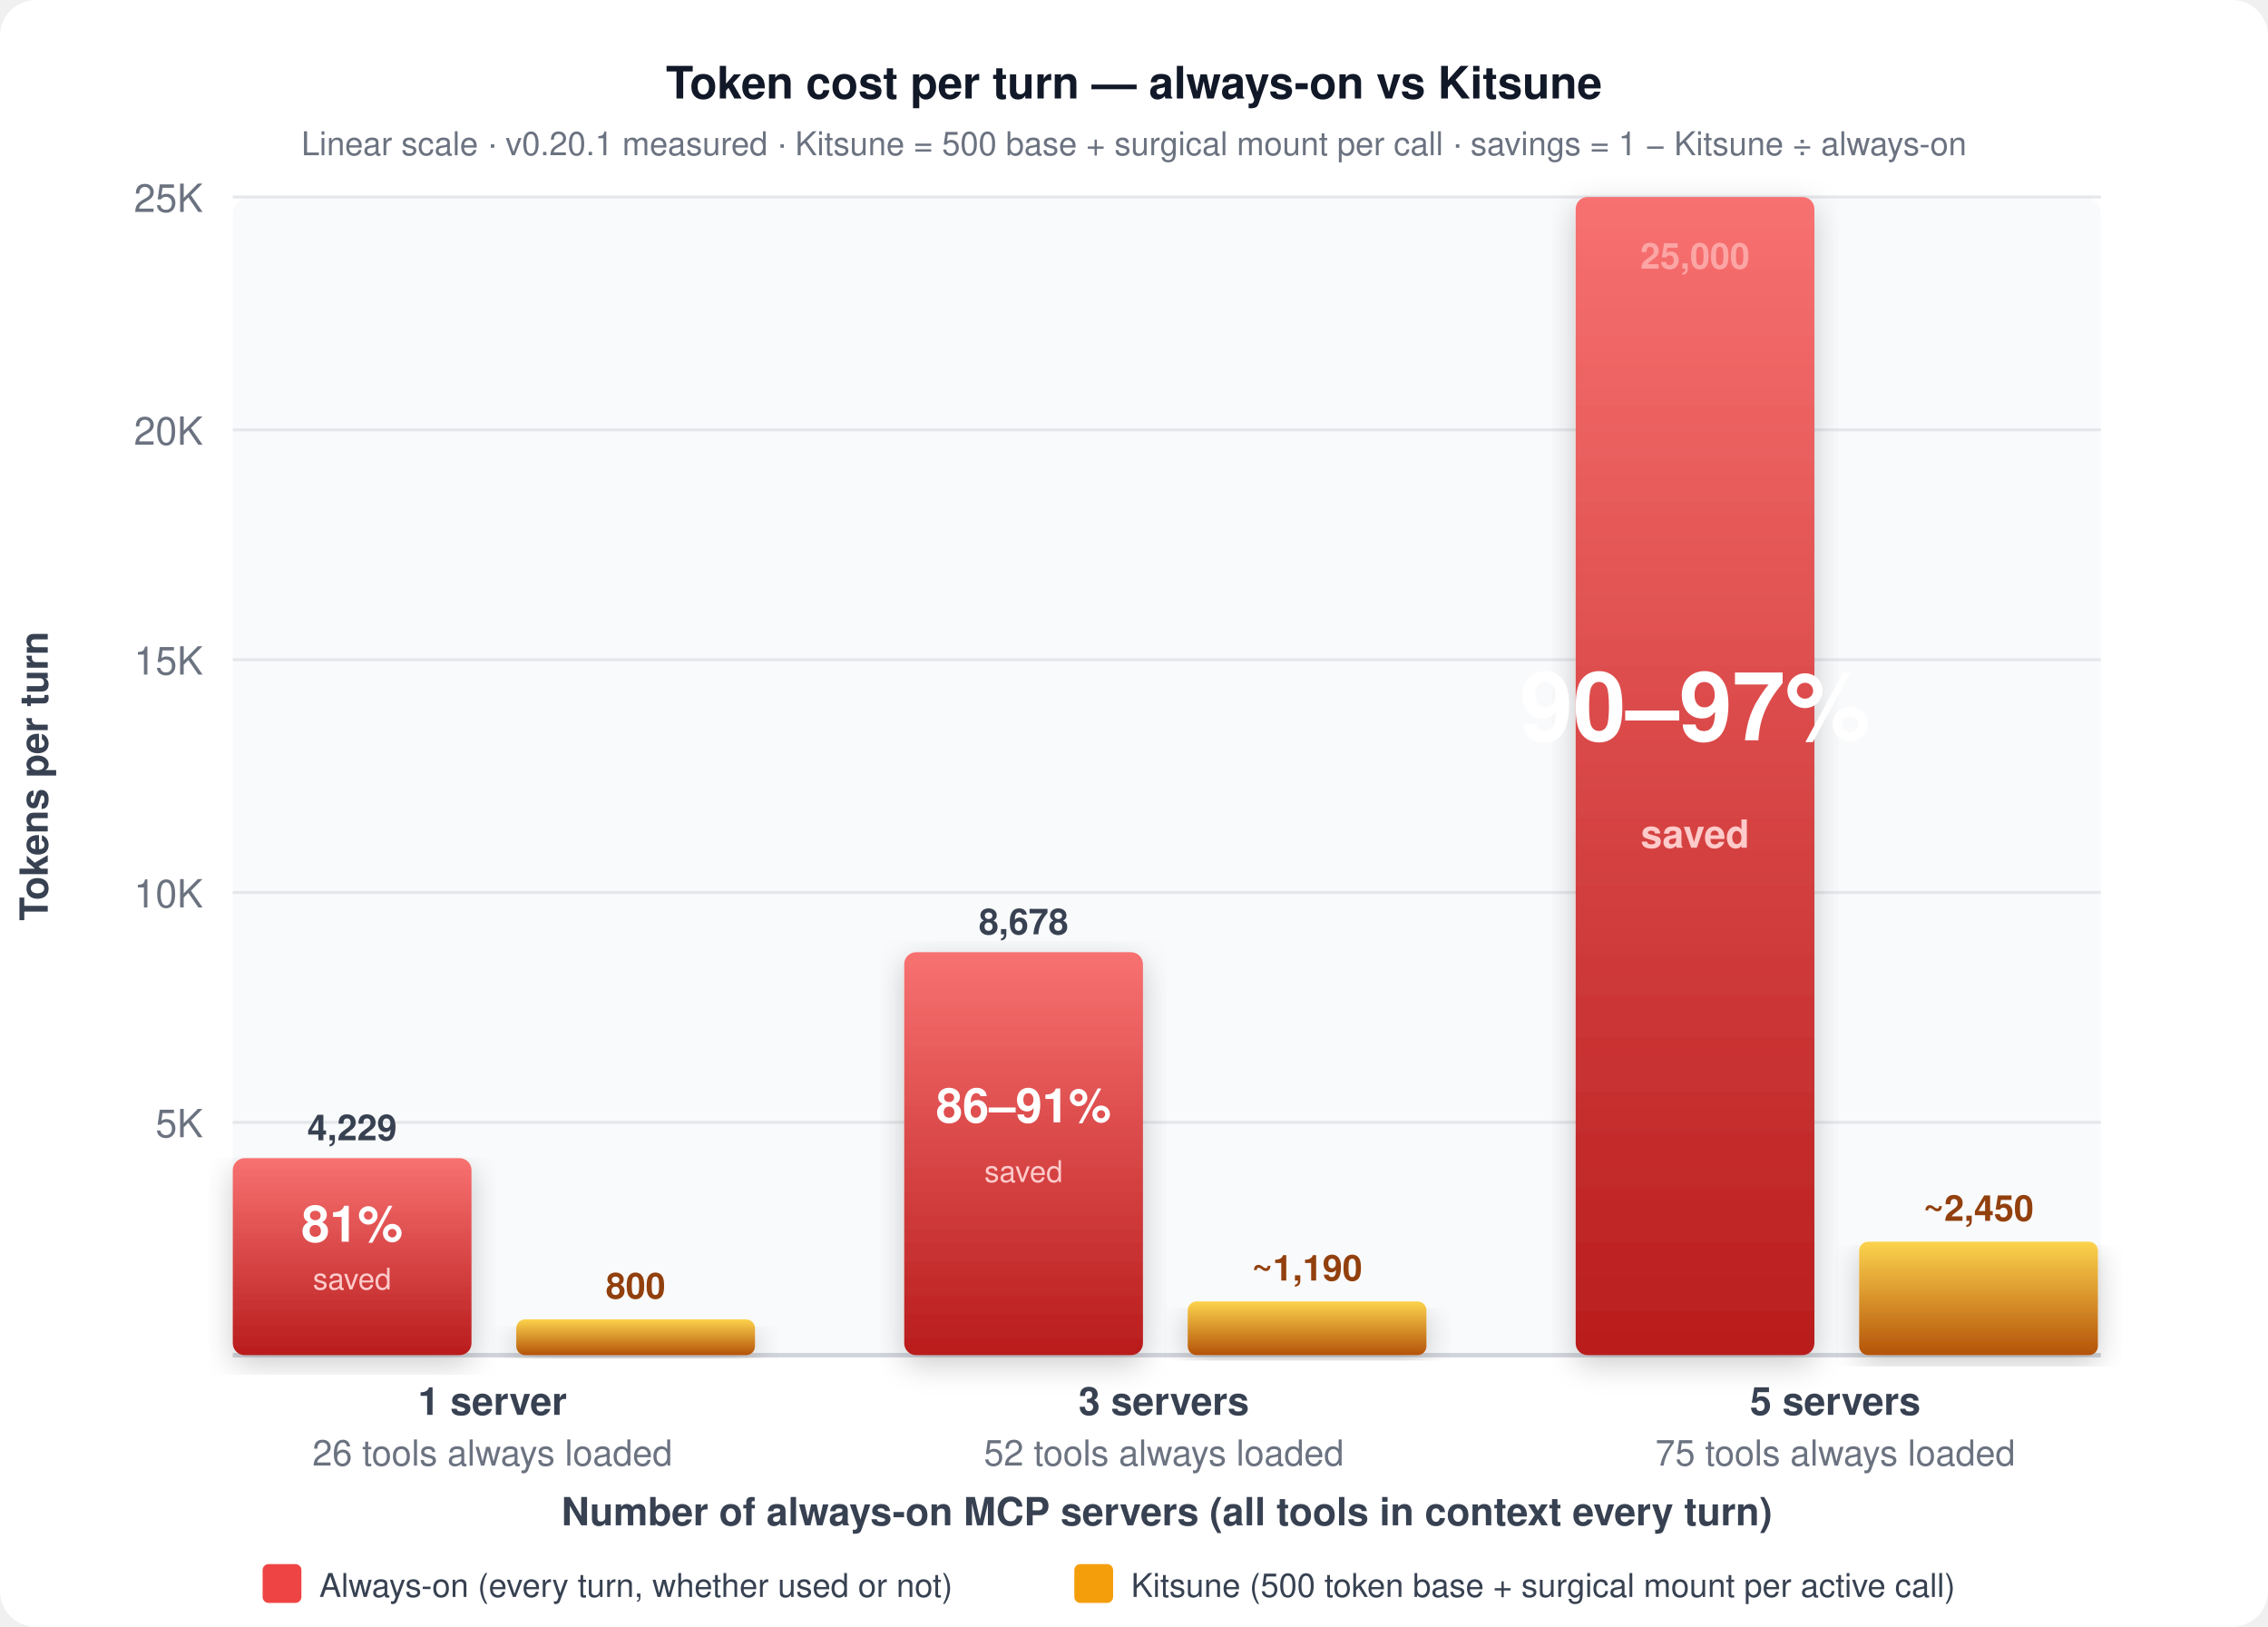
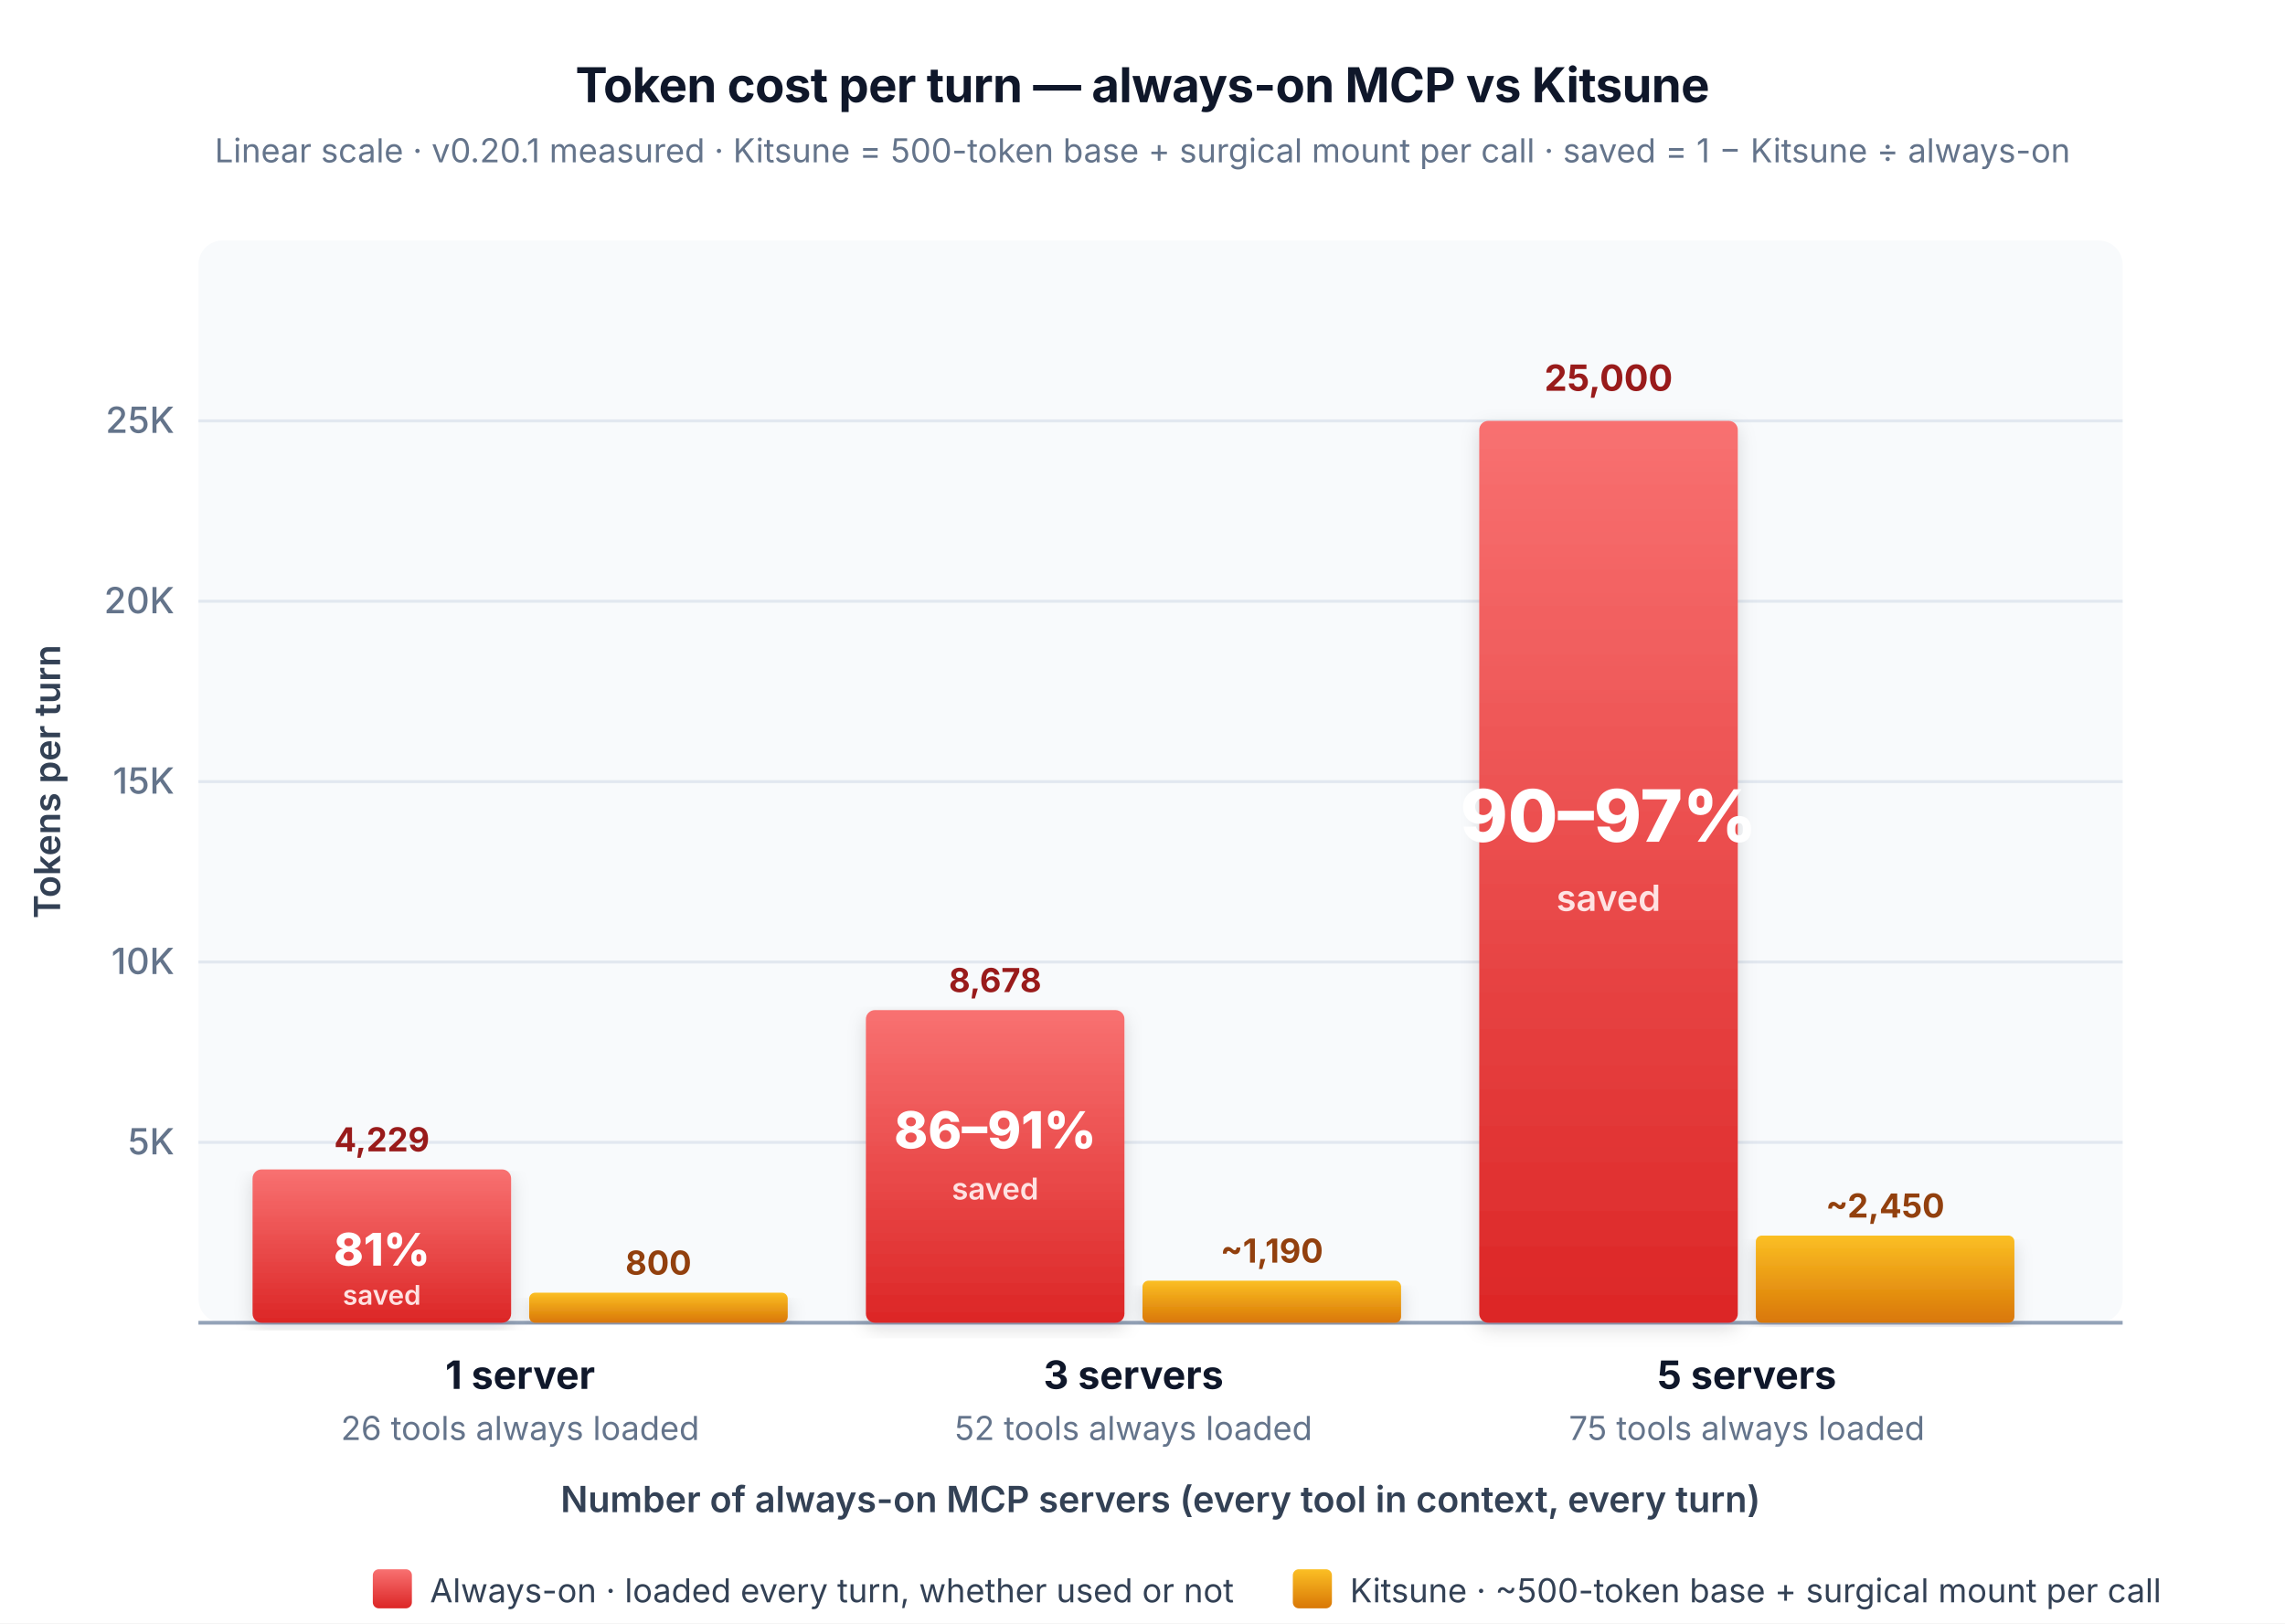
- <svg xmlns="http://www.w3.org/2000/svg" width="760" height="545" font-family="system-ui,-apple-system,BlinkMacSystemFont,'Segoe UI',Helvetica,Arial,sans-serif">
+ <svg xmlns="http://www.w3.org/2000/svg" width="760" height="540" viewBox="0 0 760 540" font-family="-apple-system,BlinkMacSystemFont,'Segoe UI Variable','Segoe UI',system-ui,Inter,Roboto,Helvetica,Arial,sans-serif" role="img" aria-labelledby="costTitle costDesc">
  <defs>
    <linearGradient id="gRed" x1="0" y1="0" x2="0" y2="1">
      <stop offset="0%" stop-color="#f87171" />
-       <stop offset="100%" stop-color="#b91c1c" />
+       <stop offset="100%" stop-color="#dc2626" />
    </linearGradient>
    <linearGradient id="gAmber" x1="0" y1="0" x2="0" y2="1">
-       <stop offset="0%" stop-color="#fcd34d" />
-       <stop offset="100%" stop-color="#b45309" />
+       <stop offset="0%" stop-color="#fbbf24" />
+       <stop offset="100%" stop-color="#d97706" />
    </linearGradient>
-     <filter id="drop" x="-10%" y="-5%" width="120%" height="115%">
-       <feDropShadow dx="0" dy="3" stdDeviation="5" flood-color="#000000" flood-opacity="0.20" />
+     <filter id="barShadow" x="-15%" y="-3%" width="130%" height="108%">
+       <feDropShadow dx="0" dy="2" stdDeviation="3" flood-color="#0f172a" flood-opacity="0.14" />
    </filter>
    <style>
-       .bg       { fill: #ffffff }
-       .chartbg  { fill: #f9fafb }
-       .grid     { stroke: #e5e7eb }
-       .base     { stroke: #d1d5db }
-       .axlabel  { fill: #6b7280 }
-       .axtitle  { fill: #374151 }
-       .title    { fill: #111827 }
-       .sub      { fill: #6b7280 }
-       .glabel   { fill: #374151 }
-       .gsub     { fill: #6b7280 }
-       .kval     { fill: #92400e }
-       .aoval    { fill: #374151 }
-       .lgtext   { fill: #374151 }
+       .bg        { fill: #ffffff }
+       .chartbg   { fill: #f8fafc }
+       .gridline  { stroke: #e2e8f0; stroke-width: 1 }
+       .baseline  { stroke: #94a3b8; stroke-width: 1.25 }
+       .axlabel   { fill: #64748b; font-weight: 500 }
+       .axtitle   { fill: #334155; font-weight: 600 }
+       .title     { fill: #0f172a; letter-spacing: -0.01em }
+       .sub       { fill: #64748b }
+       .grouplbl  { fill: #0f172a; font-weight: 700 }
+       .groupsub  { fill: #64748b }
+       .vallabel-r{ fill: #991b1b; font-weight: 700 }
+       .vallabel-a{ fill: #92400e; font-weight: 700 }
+       .savings-l { fill: #ffffff; font-weight: 800 }
+       .savings-s { fill: #fee2e2; font-weight: 600 }
+       .legendlbl { fill: #334155 }
    </style>
  </defs>
-   <rect width="760" height="545" class="bg" rx="12" />
-   <text x="380" y="33" text-anchor="middle" class="title" font-size="15" font-weight="700">
-     Token cost per turn — always-on vs Kitsune
+   <rect width="760" height="540" class="bg" />
+   <text x="380" y="34" text-anchor="middle" class="title" font-size="16" font-weight="700">
+     Token cost per turn — always-on MCP vs Kitsune
  </text>
-   <text x="380" y="52" text-anchor="middle" class="sub" font-size="11">
-     Linear scale · v0.20.1 measured · Kitsune = 500 base + surgical mount per call · savings = 1 − Kitsune ÷ always-on
+   <text x="380" y="54" text-anchor="middle" class="sub" font-size="11">
+     Linear scale  ·  v0.20.1 measured  ·  Kitsune = 500-token base + surgical mount per call  ·  saved = 1 − Kitsune ÷ always-on
  </text>
-   <rect x="78" y="66" width="626" height="388" class="chartbg" rx="6" />
-   <g class="grid" stroke-width="1">
-     <line x1="78" y1="376" x2="704" y2="376" />
-     <line x1="78" y1="299" x2="704" y2="299" />
-     <line x1="78" y1="221" x2="704" y2="221" />
-     <line x1="78" y1="144" x2="704" y2="144" />
-     <line x1="78" y1="66" x2="704" y2="66" />
+   <rect x="66" y="80" width="640" height="360" rx="8" class="chartbg" />
+   <g class="gridline">
+     <line x1="66" y1="380" x2="706" y2="380" />
+     <line x1="66" y1="320" x2="706" y2="320" />
+     <line x1="66" y1="260" x2="706" y2="260" />
+     <line x1="66" y1="200" x2="706" y2="200" />
+     <line x1="66" y1="140" x2="706" y2="140" />
  </g>
-   <g class="axlabel" font-size="13" text-anchor="end" font-weight="500">
-     <text x="68" y="381">5K</text>
-     <text x="68" y="304">10K</text>
-     <text x="68" y="226">15K</text>
-     <text x="68" y="149">20K</text>
-     <text x="68" y="71">25K</text>
+   <g class="axlabel" font-size="12" text-anchor="end">
+     <text x="58" y="384">5K</text>
+     <text x="58" y="324">10K</text>
+     <text x="58" y="264">15K</text>
+     <text x="58" y="204">20K</text>
+     <text x="58" y="144">25K</text>
  </g>
-   <text transform="rotate(-90,16,260)" x="16" y="260" text-anchor="middle" class="axtitle" font-size="13" font-weight="600">Tokens per turn</text>
-   <line x1="78" y1="454" x2="704" y2="454" class="base" stroke-width="1.5" />
-   <text x="118" y="382" text-anchor="middle" class="aoval" font-size="12" font-weight="600">4,229</text>
-   <rect x="78" y="388" width="80" height="66" fill="url(#gRed)" rx="4" filter="url(#drop)" />
-   <text x="118" y="416" text-anchor="middle" font-size="17" font-weight="800" fill="white">81%</text>
-   <text x="118" y="432" text-anchor="middle" font-size="10" fill="#fecaca">saved</text>
-   <text x="213" y="435" text-anchor="middle" class="kval" font-size="12" font-weight="600">800</text>
-   <rect x="173" y="442" width="80" height="12" fill="url(#gAmber)" rx="3" filter="url(#drop)" />
-   <text x="165" y="474" text-anchor="middle" class="glabel" font-size="13" font-weight="700">1 server</text>
-   <text x="165" y="491" text-anchor="middle" class="gsub" font-size="12">26 tools always loaded</text>
-   <text x="343" y="313" text-anchor="middle" class="aoval" font-size="12" font-weight="600">8,678</text>
-   <rect x="303" y="319" width="80" height="135" fill="url(#gRed)" rx="4" filter="url(#drop)" />
-   <text x="343" y="376" text-anchor="middle" font-size="16" font-weight="800" fill="white">86–91%</text>
-   <text x="343" y="396" text-anchor="middle" font-size="10" fill="#fecaca">saved</text>
-   <text x="438" y="429" text-anchor="middle" class="kval" font-size="12" font-weight="600">~1,190</text>
-   <rect x="398" y="436" width="80" height="18" fill="url(#gAmber)" rx="3" filter="url(#drop)" />
-   <text x="390" y="474" text-anchor="middle" class="glabel" font-size="13" font-weight="700">3 servers</text>
-   <text x="390" y="491" text-anchor="middle" class="gsub" font-size="12">52 tools always loaded</text>
-   <rect x="528" y="66" width="80" height="388" fill="url(#gRed)" rx="4" filter="url(#drop)" />
-   <text x="568" y="90" text-anchor="middle" font-size="12" fill="#fca5a5" font-weight="600">25,000</text>
-   <text x="568" y="248" text-anchor="middle" font-size="32" font-weight="900" fill="white">90–97%</text>
-   <text x="568" y="284" text-anchor="middle" font-size="13" font-weight="600" fill="#fecaca">saved</text>
-   <text x="663" y="409" text-anchor="middle" class="kval" font-size="12" font-weight="600">~2,450</text>
-   <rect x="623" y="416" width="80" height="38" fill="url(#gAmber)" rx="3" filter="url(#drop)" />
-   <text x="615" y="474" text-anchor="middle" class="glabel" font-size="13" font-weight="700">5 servers</text>
-   <text x="615" y="491" text-anchor="middle" class="gsub" font-size="12">75 tools always loaded</text>
-   <text x="391" y="511" text-anchor="middle" class="axtitle" font-size="13" font-weight="600">Number of always-on MCP servers (all tools in context every turn)</text>
-   <rect x="88" y="524" width="13" height="13" fill="#ef4444" rx="2" />
-   <text x="107" y="535" class="lgtext" font-size="11">
-     Always-on (every turn, whether used or not)
+   <text transform="translate(20, 260) rotate(-90)" text-anchor="middle" class="axtitle" font-size="12">Tokens per turn</text>
+   <line x1="66" y1="440" x2="706" y2="440" class="baseline" />
+   <text x="127" y="383" text-anchor="middle" class="vallabel-r" font-size="11">4,229</text>
+   <rect x="84" y="389" width="86" height="51" fill="url(#gRed)" rx="3" filter="url(#barShadow)" />
+   <text x="127" y="421" text-anchor="middle" class="savings-l" font-size="15">81%</text>
+   <text x="127" y="434" text-anchor="middle" class="savings-s" font-size="9">saved</text>
+   <text x="219" y="424" text-anchor="middle" class="vallabel-a" font-size="11">800</text>
+   <rect x="176" y="430" width="86" height="10" fill="url(#gAmber)" rx="2" filter="url(#barShadow)" />
+   <text x="173" y="462" text-anchor="middle" class="grouplbl" font-size="13">1 server</text>
+   <text x="173" y="479" text-anchor="middle" class="groupsub" font-size="11">26 tools always loaded</text>
+   <text x="331" y="330" text-anchor="middle" class="vallabel-r" font-size="11">8,678</text>
+   <rect x="288" y="336" width="86" height="104" fill="url(#gRed)" rx="3" filter="url(#barShadow)" />
+   <text x="331" y="382" text-anchor="middle" class="savings-l" font-size="17">86–91%</text>
+   <text x="331" y="399" text-anchor="middle" class="savings-s" font-size="10">saved</text>
+   <text x="423" y="420" text-anchor="middle" class="vallabel-a" font-size="11">~1,190</text>
+   <rect x="380" y="426" width="86" height="14" fill="url(#gAmber)" rx="2" filter="url(#barShadow)" />
+   <text x="377" y="462" text-anchor="middle" class="grouplbl" font-size="13">3 servers</text>
+   <text x="377" y="479" text-anchor="middle" class="groupsub" font-size="11">52 tools always loaded</text>
+   <text x="535" y="130" text-anchor="middle" class="vallabel-r" font-size="12" font-weight="700">25,000</text>
+   <rect x="492" y="140" width="86" height="300" fill="url(#gRed)" rx="3" filter="url(#barShadow)" />
+   <text x="535" y="280" text-anchor="middle" class="savings-l" font-size="24">90–97%</text>
+   <text x="535" y="303" text-anchor="middle" class="savings-s" font-size="12">saved</text>
+   <text x="627" y="405" text-anchor="middle" class="vallabel-a" font-size="11">~2,450</text>
+   <rect x="584" y="411" width="86" height="29" fill="url(#gAmber)" rx="2" filter="url(#barShadow)" />
+   <text x="581" y="462" text-anchor="middle" class="grouplbl" font-size="13">5 servers</text>
+   <text x="581" y="479" text-anchor="middle" class="groupsub" font-size="11">75 tools always loaded</text>
+   <text x="386" y="503" text-anchor="middle" class="axtitle" font-size="12">
+     Number of always-on MCP servers  (every tool in context, every turn)
  </text>
-   <rect x="360" y="524" width="13" height="13" fill="#f59e0b" rx="2" />
-   <text x="379" y="535" class="lgtext" font-size="11">
-     Kitsune (500 token base + surgical mount per active call)
-   </text>
+   <g>
+     <rect x="124" y="522" width="13" height="13" rx="2" fill="url(#gRed)" />
+     <text x="143" y="533" class="legendlbl" font-size="11">
+       Always-on  ·  loaded every turn, whether used or not
+     </text>
+     <rect x="430" y="522" width="13" height="13" rx="2" fill="url(#gAmber)" />
+     <text x="449" y="533" class="legendlbl" font-size="11">
+       Kitsune  ·  ~500-token base + surgical mount per call
+     </text>
+   </g>
</svg>
